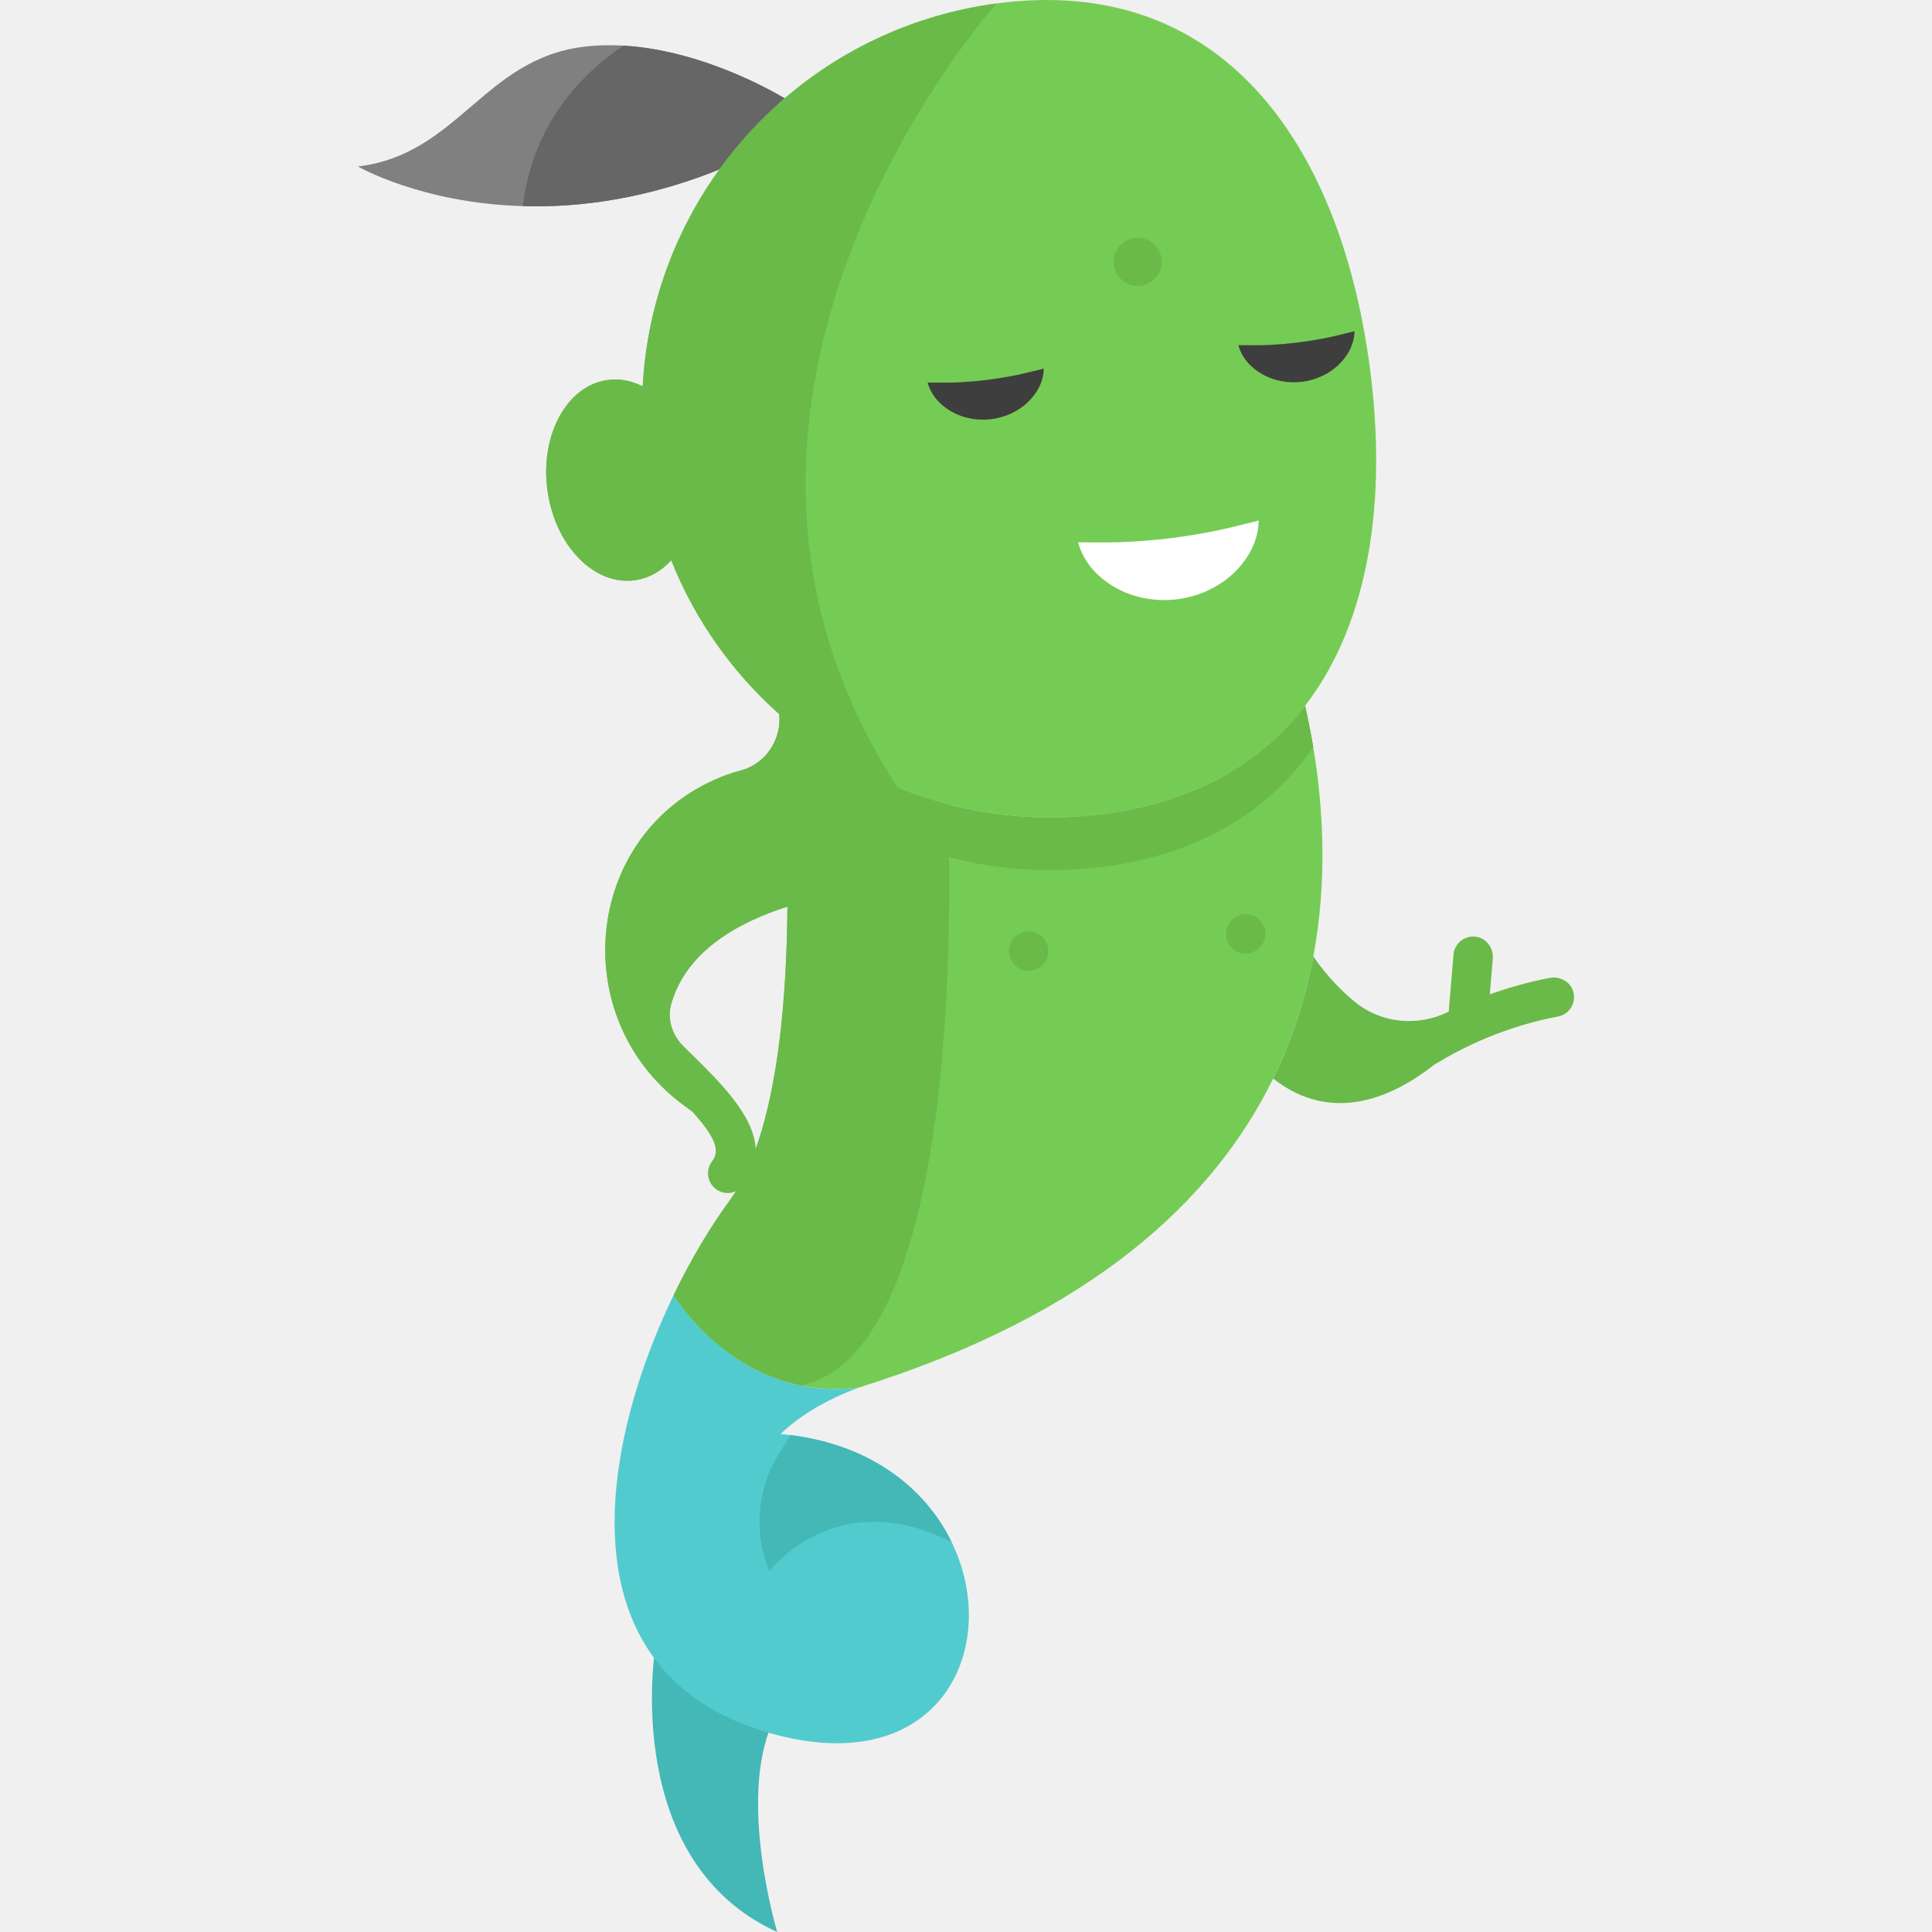
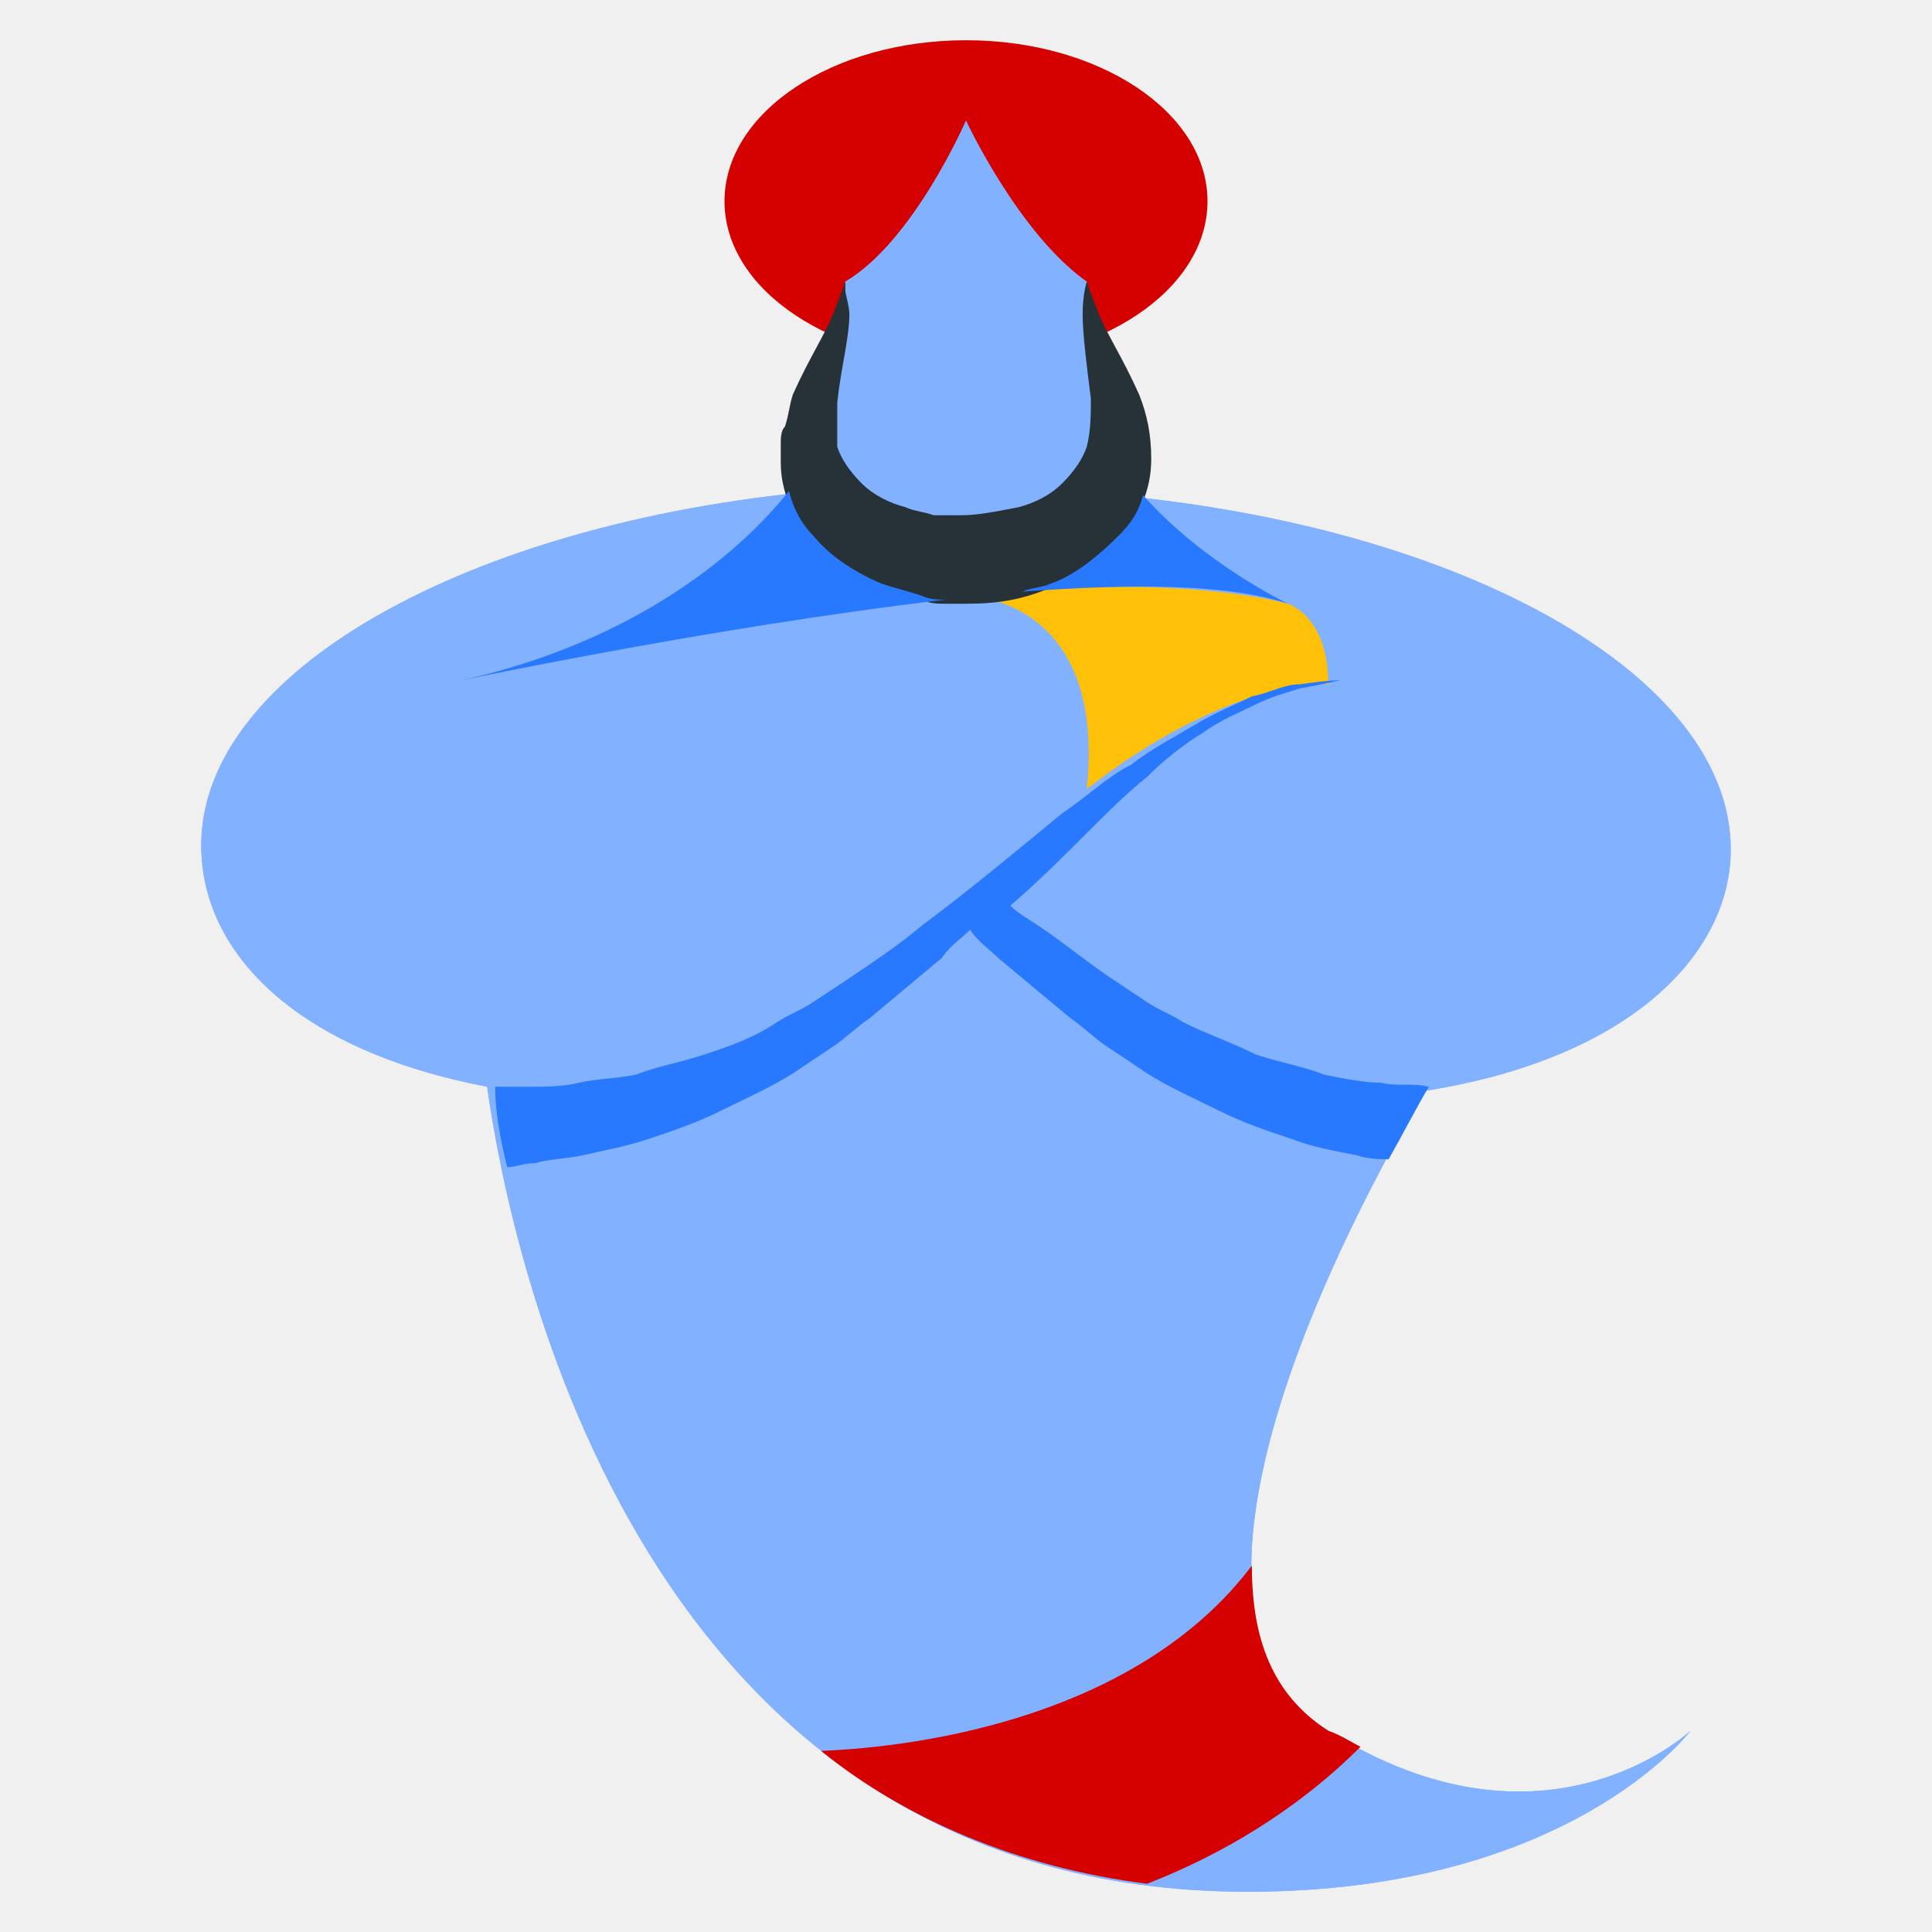
- <svg xmlns="http://www.w3.org/2000/svg" version="1.1" id="Layer_1" x="0px" y="0px" viewBox="0 0 511.999 511.999" style="enable-background:new 0 0 511.999 511.999;" xml:space="preserve">
-   <path style="fill:#808080;" d="M208.631,26.476c-6.107,5.316-11.585,11.271-16.331,17.762h-0.012  c-20.344,8.468-38.641,10.841-53.74,10.387c-26.94-0.779-43.69-10.504-43.69-10.504c26.579-3.199,33.337-28.533,59.94-31.744  c3.49-0.419,6.991-0.489,10.446-0.279C187.693,13.413,207.968,26.069,208.631,26.476z" />
-   <path style="fill:#666666;" d="M208.631,26.476c-6.107,5.316-11.585,11.271-16.331,17.762h-0.012  c-20.344,8.468-38.641,10.841-53.74,10.387c2.664-21.996,15.738-35.198,26.695-42.527C187.693,13.413,207.968,26.069,208.631,26.476  z" />
-   <path style="fill:#44B7B7;" d="M204.713,456.574c-9.277,20.378,1.254,55.425,1.254,55.425  c-41.157-18.723-32.49-74.122-32.332-75.109C180.257,445.704,190.312,452.618,204.713,456.574z" />
-   <path style="fill:#75CC54;" d="M345.861,187.033c-11.625,15.095-28.973,25.43-52.966,28.644  c-19.318,2.593-38.115-0.085-54.974-6.914c-11.528-4.662-22.144-11.273-31.383-19.478v-0.012h-0.012  c-12.393-11.017-22.314-24.895-28.644-40.781c-2.642,2.885-5.953,4.784-9.702,5.295c-10.798,1.437-21.145-9.264-23.117-23.933  c-1.96-14.656,5.198-27.719,15.995-29.154c3.201-0.439,6.355,0.207,9.264,1.692c1.145-21.425,8.618-41.523,20.804-58.152h0.012  c4.748-6.488,10.226-12.453,16.324-17.761c15.436-13.427,34.852-22.643,56.655-25.564c59.308-7.949,90.898,36.751,98.847,96.059  C367.7,132.29,362.977,164.818,345.861,187.033z" />
-   <path style="fill:#52CBCE;" d="M204.713,459.483c-14.402-3.956-24.456-10.871-31.078-19.684c0-0.012,0-0.012,0-0.012  c-18.93-25.138-10.043-65.663,4.894-96.583c0,0,16.872,28.401,49.009,24.53c-5.892,2.203-10.81,4.773-14.852,7.56  c-2.216,1.521-4.163,3.116-5.856,4.747c0.913,0.085,1.813,0.17,2.702,0.28c21.79,2.715,35.972,14.547,42.679,28.401h0.012  C265.567,436.244,249.401,471.753,204.713,459.483z" />
-   <path style="fill:#6ABA49;" d="M237.921,208.763c-11.528-4.662-22.144-11.273-31.383-19.478v-0.012h-0.012  c-12.393-11.017-22.314-24.895-28.644-40.781c-2.642,2.885-5.953,4.784-9.702,5.295c-10.798,1.437-21.145-9.264-23.117-23.933  c-1.96-14.656,5.198-27.719,15.995-29.154c3.201-0.439,6.355,0.207,9.264,1.692c1.145-21.425,8.618-41.523,20.804-58.152h0.012  c4.748-6.488,10.226-12.453,16.324-17.761c15.436-13.427,34.852-22.643,56.655-25.564  C264.118,0.917,170.518,105.058,237.921,208.763z" />
-   <path style="fill:#75CC54;" d="M348.052,253.428c-2.012,10.771-5.409,21.682-10.655,32.407  c-15.761,32.221-48.226,62.638-109.864,81.901c-5.502,0.651-10.562,0.372-15.168-0.547c-22.252-4.478-33.837-23.985-33.837-23.985  c4.595-9.503,9.736-18.099,14.842-25.067c2.361-3.222,4.385-7.107,6.095-11.492v-0.012c6.828-17.343,9.026-42.585,9.213-66.36  c-13.144,4.176-26.591,11.725-30.697,25.439c-3.943,13.202,5.7,25.044,16.18,35.652c-0.384-0.198-6.339-3.42-13.621-8.945  c-30.045-22.834-25.87-69.92,8.456-85.611c2.326-1.059,4.711-1.943,7.13-2.571c2.768-0.71,5.141-2.233,6.921-4.246  c2.489-2.827,3.839-6.63,3.49-10.597v-0.105c12.667,11.236,27.905,19.484,44.539,23.846c0,0,0,0,0,0.012  c13.249,3.466,27.393,4.467,41.817,2.536c23.997-3.222,41.34-13.551,52.972-28.65c0.791,3.513,1.524,7.189,2.164,10.992  C350.785,214.623,351.716,233.781,348.052,253.428z" />
-   <path style="fill:#6ABA49;" d="M348.029,198.025c-0.698,1.012-1.419,2.001-2.164,2.966c-11.632,15.098-28.975,25.428-52.972,28.65  c-19.321,2.582-38.106-0.093-54.973-6.921c-11.527-4.664-22.147-11.271-31.383-19.472v-0.012h-0.012  c-1.186-1.047-2.338-2.129-3.478-3.245c2.489-2.827,3.839-6.63,3.49-10.597v-0.105c12.667,11.236,27.905,19.484,44.539,23.846  c0,0,0,0,0,0.012c13.249,3.466,27.393,4.467,41.817,2.536c23.997-3.222,41.34-13.551,52.972-28.65  C346.656,190.545,347.389,194.221,348.029,198.025z" />
-   <path style="fill:#44B7B7;" d="M252.212,408.72c-30.604-15.716-48.316,7.608-48.316,7.608l0,0  c-4.245-10.177-3.286-21.781,2.573-31.123l3.064-4.887C231.324,383.035,245.505,394.867,252.212,408.72z" />
-   <path style="fill:#6ABA49;" d="M251.081,213.145c0-0.012,0-0.012,0-0.012c-16.641-4.357-31.882-12.611-44.541-23.847v0.109  c0.597,6.817-3.786,13.135-10.408,14.839c-2.423,0.633-4.809,1.51-7.134,2.568c-34.328,15.692-38.504,62.778-8.46,85.615  c0.985,0.748,1.944,1.451,2.871,2.112c5.73,6.351,7.625,10.249,5.332,13.17c-1.784,2.274-1.388,5.565,0.886,7.349  c0.958,0.751,2.097,1.117,3.228,1.117c0.742,0,1.477-0.168,2.159-0.475c-0.53,0.851-1.077,1.67-1.646,2.447  c-5.101,6.963-10.25,15.558-14.839,25.065c0,0,11.589,19.502,33.842,23.982c0.012,0,0.036-0.012,0.049-0.012  C258.422,356.935,251.166,214.727,251.081,213.145z M200.273,304.435c-0.49-8.865-9.424-17.641-17.57-25.631l-0.822-0.81  c-0.231-0.228-0.506-0.499-0.805-0.793c-3.013-2.969-4.315-7.357-3.12-11.414c0.008-0.026,0.015-0.052,0.023-0.078  c4.103-13.707,17.554-21.267,30.701-25.443C208.495,263.075,206.46,287.195,200.273,304.435z" />
-   <g>
-     <path style="fill:#3F3E3E;" d="M245.839,101.379c3.602,0.029,6.253,0.062,8.73-0.085c2.451-0.141,4.619-0.325,6.794-0.591   c2.174-0.27,4.321-0.605,6.734-1.05c2.438-0.448,5.005-1.1,8.508-1.976c-0.049,3.632-1.91,6.791-4.475,9.152   c-2.586,2.369-5.995,3.848-9.517,4.267c-3.521,0.416-7.182-0.212-10.254-1.902C249.313,107.507,246.757,104.885,245.839,101.379z" />
-     <path style="fill:#3F3E3E;" d="M328.187,91.471c3.602,0.029,6.252,0.062,8.73-0.085c2.451-0.141,4.619-0.325,6.794-0.591   c2.174-0.27,4.321-0.605,6.734-1.05c2.438-0.448,5.005-1.1,8.508-1.976c-0.049,3.632-1.91,6.791-4.475,9.152   c-2.586,2.369-5.995,3.848-9.517,4.267c-3.521,0.416-7.182-0.212-10.254-1.902C331.659,97.599,329.103,94.978,328.187,91.471z" />
+ <svg xmlns="http://www.w3.org/2000/svg" viewBox="0 0 48 48" version="1.1">
+   <g id="surface1">
+     <path style=" fill:#D50000;" d="M 30 5 C 30 2.789 27.312 1 24 1 C 20.688 1 18 2.789 18 5 C 18 7.211 20.688 9 24 9 C 27.312 9 30 7.211 30 5 Z " />
+     <path style=" fill:#82B1FF;" d="M 33 43 C 28.301 40.102 33.5 30.301 35.398 27.102 C 40.5 26.301 43 23.699 43 21.102 C 43 16.801 36.398 13.102 27.699 12.301 C 27.898 11.898 28 11.5 28 11.102 C 28 9.398 27.199 9.301 27 7.699 C 27 7.5 27 7.301 27 7 C 25.301 5.801 24 3 24 3 C 24 3 22.699 6 21 7 C 21 7.301 21 7.699 21.102 8 L 21 8 C 21 9.398 20 9.398 20 11 C 20 11.398 20.102 11.801 20.301 12.199 C 11.602 13 5 16.699 5 21 C 5 23.699 7.398 26.102 12.102 27 C 12.699 31.199 15.898 47 31 47 C 39 47 42 43 42 43 C 42 43 38.398 46.398 33 43 Z " />
+     <path style=" fill:#82B1FF;" d="M 33 43 C 28.301 40.102 33.5 30.301 35.398 27.102 C 40.5 26.301 43 23.699 43 21.102 C 43 16.801 36.398 13.102 27.699 12.301 C 27.898 11.898 28 11.5 28 11.102 C 28 9.398 27.199 9.301 27 7.699 C 27 7.5 27 7.301 27 7 C 25.301 5.801 24 3 24 3 C 24 3 22.699 6 21 7 C 21 7.301 21 7.699 21.102 8 L 21 8 C 21 9.398 20 9.398 20 11 C 20 11.398 20.102 11.801 20.301 12.199 C 11.602 13 5 16.699 5 21 C 5 23.699 7.398 26.102 12.102 27 C 12.699 31.199 15.898 47 31 47 C 39 47 42 43 42 43 C 42 43 38.398 46.398 33 43 Z " />
+     <path style=" fill:#FFC107;" d="M 24 14.801 C 24 14.801 27.5 14.801 27 19.602 C 30.602 16.801 33 17 33 17 C 33 15.301 32 15 32 15 C 32 15 29.301 14.199 24 14.801 Z " />
+     <path style=" fill:#D50000;" d="M 33.801 43.398 C 33.602 43.301 33.301 43.102 33 43 C 31.602 42.102 31.102 40.699 31.102 38.898 C 28.301 42.602 23 43.398 20.398 43.5 C 22.5 45.199 25.301 46.398 28.5 46.801 C 30.301 46.102 32.199 45 33.801 43.398 Z " />
+     <path style=" fill:#263238;" d="M 27 7 C 27 7 27.102 7.301 27.301 7.801 C 27.5 8.301 27.898 8.898 28.301 9.801 C 28.5 10.301 28.602 10.801 28.602 11.398 C 28.602 12.199 28.301 12.801 27.801 13.398 C 27.301 13.898 26.699 14.398 26.102 14.602 C 25.398 14.898 24.801 15 24 15 L 23.5 15 C 23.301 15 23.102 15 22.898 14.898 C 22.602 14.801 22.199 14.699 21.898 14.602 C 21.199 14.301 20.602 13.898 20.199 13.398 C 19.699 12.898 19.398 12.199 19.398 11.5 L 19.398 11 C 19.398 10.898 19.398 10.699 19.5 10.602 C 19.602 10.301 19.602 10.102 19.699 9.801 C 20.102 8.898 20.5 8.301 20.699 7.801 C 20.898 7.301 21 7 21 7 C 21 7 21 7.102 21 7.199 C 21 7.301 21.102 7.602 21.102 7.801 C 21.102 8.398 20.898 9.102 20.801 10 C 20.801 10.199 20.801 10.398 20.801 10.602 C 20.801 10.699 20.801 10.801 20.801 10.898 L 20.801 11.102 C 20.898 11.398 21.102 11.699 21.398 12 C 21.699 12.301 22.102 12.5 22.5 12.602 C 22.699 12.699 22.898 12.699 23.199 12.801 C 23.301 12.801 23.398 12.801 23.5 12.801 C 23.602 12.801 23.801 12.801 23.898 12.801 C 24.301 12.801 24.801 12.699 25.301 12.602 C 25.699 12.5 26.102 12.301 26.398 12 C 26.699 11.699 26.898 11.398 27 11.102 C 27.102 10.699 27.102 10.301 27.102 9.898 C 27 9.102 26.898 8.301 26.898 7.801 C 26.898 7.301 27 7 27 7 Z " />
+     <path style=" fill:#2979FF;" d="M 35.602 27 C 35.602 27 35.5 27 35.5 27 C 35.199 27.5 34.898 28.102 34.5 28.801 C 34.301 28.801 34 28.801 33.699 28.699 C 33.199 28.602 32.602 28.5 32.102 28.301 C 31.5 28.102 30.898 27.898 30.301 27.602 C 29.699 27.301 29 27 28.398 26.602 C 28.102 26.398 27.801 26.199 27.5 26 C 27.199 25.801 26.898 25.5 26.602 25.301 C 26 24.801 25.398 24.301 24.801 23.801 C 24.602 23.602 24.301 23.398 24.102 23.102 C 23.898 23.301 23.602 23.5 23.398 23.801 C 22.801 24.301 22.199 24.801 21.602 25.301 C 21.301 25.5 21 25.801 20.699 26 C 20.398 26.199 20.102 26.398 19.801 26.602 C 19.199 27 18.5 27.301 17.898 27.602 C 17.301 27.898 16.699 28.102 16.102 28.301 C 15.5 28.5 14.898 28.602 14.5 28.699 C 14 28.801 13.602 28.801 13.301 28.898 C 13 28.898 12.801 29 12.602 29 C 12.398 28.199 12.301 27.5 12.301 27 C 12.5 27 12.801 27 13.199 27 C 13.5 27 14 27 14.398 26.898 C 14.801 26.801 15.301 26.801 15.801 26.699 C 16.301 26.5 16.898 26.398 17.5 26.199 C 18.102 26 18.699 25.801 19.301 25.398 C 19.602 25.199 19.898 25.102 20.199 24.898 C 20.5 24.699 20.801 24.5 21.102 24.301 C 21.699 23.898 22.301 23.5 22.898 23 C 24.102 22.102 25.301 21.102 26.398 20.199 C 27 19.801 27.5 19.301 28.102 19 C 28.602 18.602 29.199 18.301 29.699 18 C 30.199 17.699 30.699 17.5 31.102 17.301 C 31.602 17.199 31.898 17 32.301 17 C 33 16.898 33.301 16.898 33.301 16.898 C 33.301 16.898 32.898 17 32.301 17.102 C 32 17.199 31.602 17.301 31.199 17.5 C 30.801 17.699 30.301 17.898 29.898 18.199 C 29.398 18.5 28.898 18.898 28.5 19.301 C 28 19.699 27.5 20.199 27 20.699 C 26.398 21.301 25.801 21.898 25.102 22.5 C 25.301 22.699 25.5 22.801 25.801 23 C 26.398 23.398 27 23.898 27.602 24.301 C 27.898 24.5 28.199 24.699 28.5 24.898 C 28.801 25.102 29.102 25.199 29.398 25.398 C 30 25.699 30.602 25.898 31.199 26.199 C 31.801 26.398 32.398 26.5 32.898 26.699 C 33.398 26.801 33.898 26.898 34.301 26.898 C 34.699 27 35.102 26.898 35.5 27 C 35.199 27 35.398 27 35.602 27 Z M 32 15 C 32 15 29.898 14 28.398 12.301 C 28.301 12.699 28.102 13 27.801 13.301 C 27.301 13.801 26.699 14.301 26.102 14.5 C 25.898 14.602 25.602 14.602 25.398 14.699 C 28.102 14.5 30.5 14.5 32 15 Z M 23.5 14.898 C 23.301 14.898 23.102 14.898 22.898 14.801 C 22.602 14.699 22.199 14.602 21.898 14.5 C 21.199 14.199 20.602 13.801 20.199 13.301 C 19.898 13 19.699 12.602 19.602 12.199 C 18 14.199 15.102 16.199 11 17 C 11 17 17.5 15.602 23.5 14.898 Z " />
  </g>
-   <path style="fill:#FFFFFF;" d="M285.718,143.714c5.602,0.045,9.723,0.097,13.576-0.131c3.812-0.219,7.184-0.506,10.566-0.918  c3.381-0.42,6.72-0.941,10.471-1.633c3.791-0.696,7.784-1.712,13.23-3.073c-0.077,5.647-2.97,10.561-6.958,14.232  c-4.021,3.685-9.323,5.983-14.799,6.635c-5.476,0.648-11.168-0.329-15.945-2.957C291.119,153.243,287.144,149.166,285.718,143.714z" />
-   <g>
-     <path style="fill:#6ABA49;" d="M301.489,75.784c-3.618,0-6.593-3.137-6.387-6.758c0.184-3.233,2.846-5.844,6.066-6.018   c3.465-0.187,6.508,2.565,6.708,6.021C308.084,72.64,305.11,75.784,301.489,75.784z" />
-     <path style="fill:#6ABA49;" d="M272.021,257.266c-2.891-0.323-5.016-3.077-4.595-5.953c0.404-2.756,2.991-4.752,5.76-4.45   c2.703,0.293,4.775,2.738,4.654,5.446C277.707,255.279,274.969,257.597,272.021,257.266z" />
-     <path style="fill:#6ABA49;" d="M329.548,252.688c-2.83-0.318-4.935-2.956-4.619-5.785c0.318-2.83,2.957-4.941,5.788-4.612   c2.824,0.328,4.934,2.943,4.616,5.778C335.016,250.895,332.373,253.004,329.548,252.688z" />
-     <path style="fill:#6ABA49;" d="M416.935,262.79c-0.762-2.668-3.586-4.157-6.312-3.632c-5.401,1.041-10.673,2.513-15.81,4.356   l0.792-9.422c0.228-2.716-1.547-5.312-4.228-5.806c-3.084-0.568-5.929,1.651-6.186,4.707l-1.27,15.106   c-0.029,0.014-0.058,0.028-0.087,0.043c-8.056,3.987-17.731,3.087-24.712-2.575c-6.918-5.61-11.07-12.143-11.07-12.143   c-2.009,10.774-5.404,21.681-10.651,32.406c15.818,12.415,32.066,4.741,42.875-3.826c0.222-0.095,0.441-0.208,0.654-0.337   c12.301-7.478,24.164-10.807,31.951-12.282C415.88,268.817,417.792,265.795,416.935,262.79z" />
-   </g>
-   <g>
- </g>
-   <g>
- </g>
-   <g>
- </g>
-   <g>
- </g>
-   <g>
- </g>
-   <g>
- </g>
-   <g>
- </g>
-   <g>
- </g>
-   <g>
- </g>
-   <g>
- </g>
-   <g>
- </g>
-   <g>
- </g>
-   <g>
- </g>
-   <g>
- </g>
-   <g>
- </g>
</svg>
